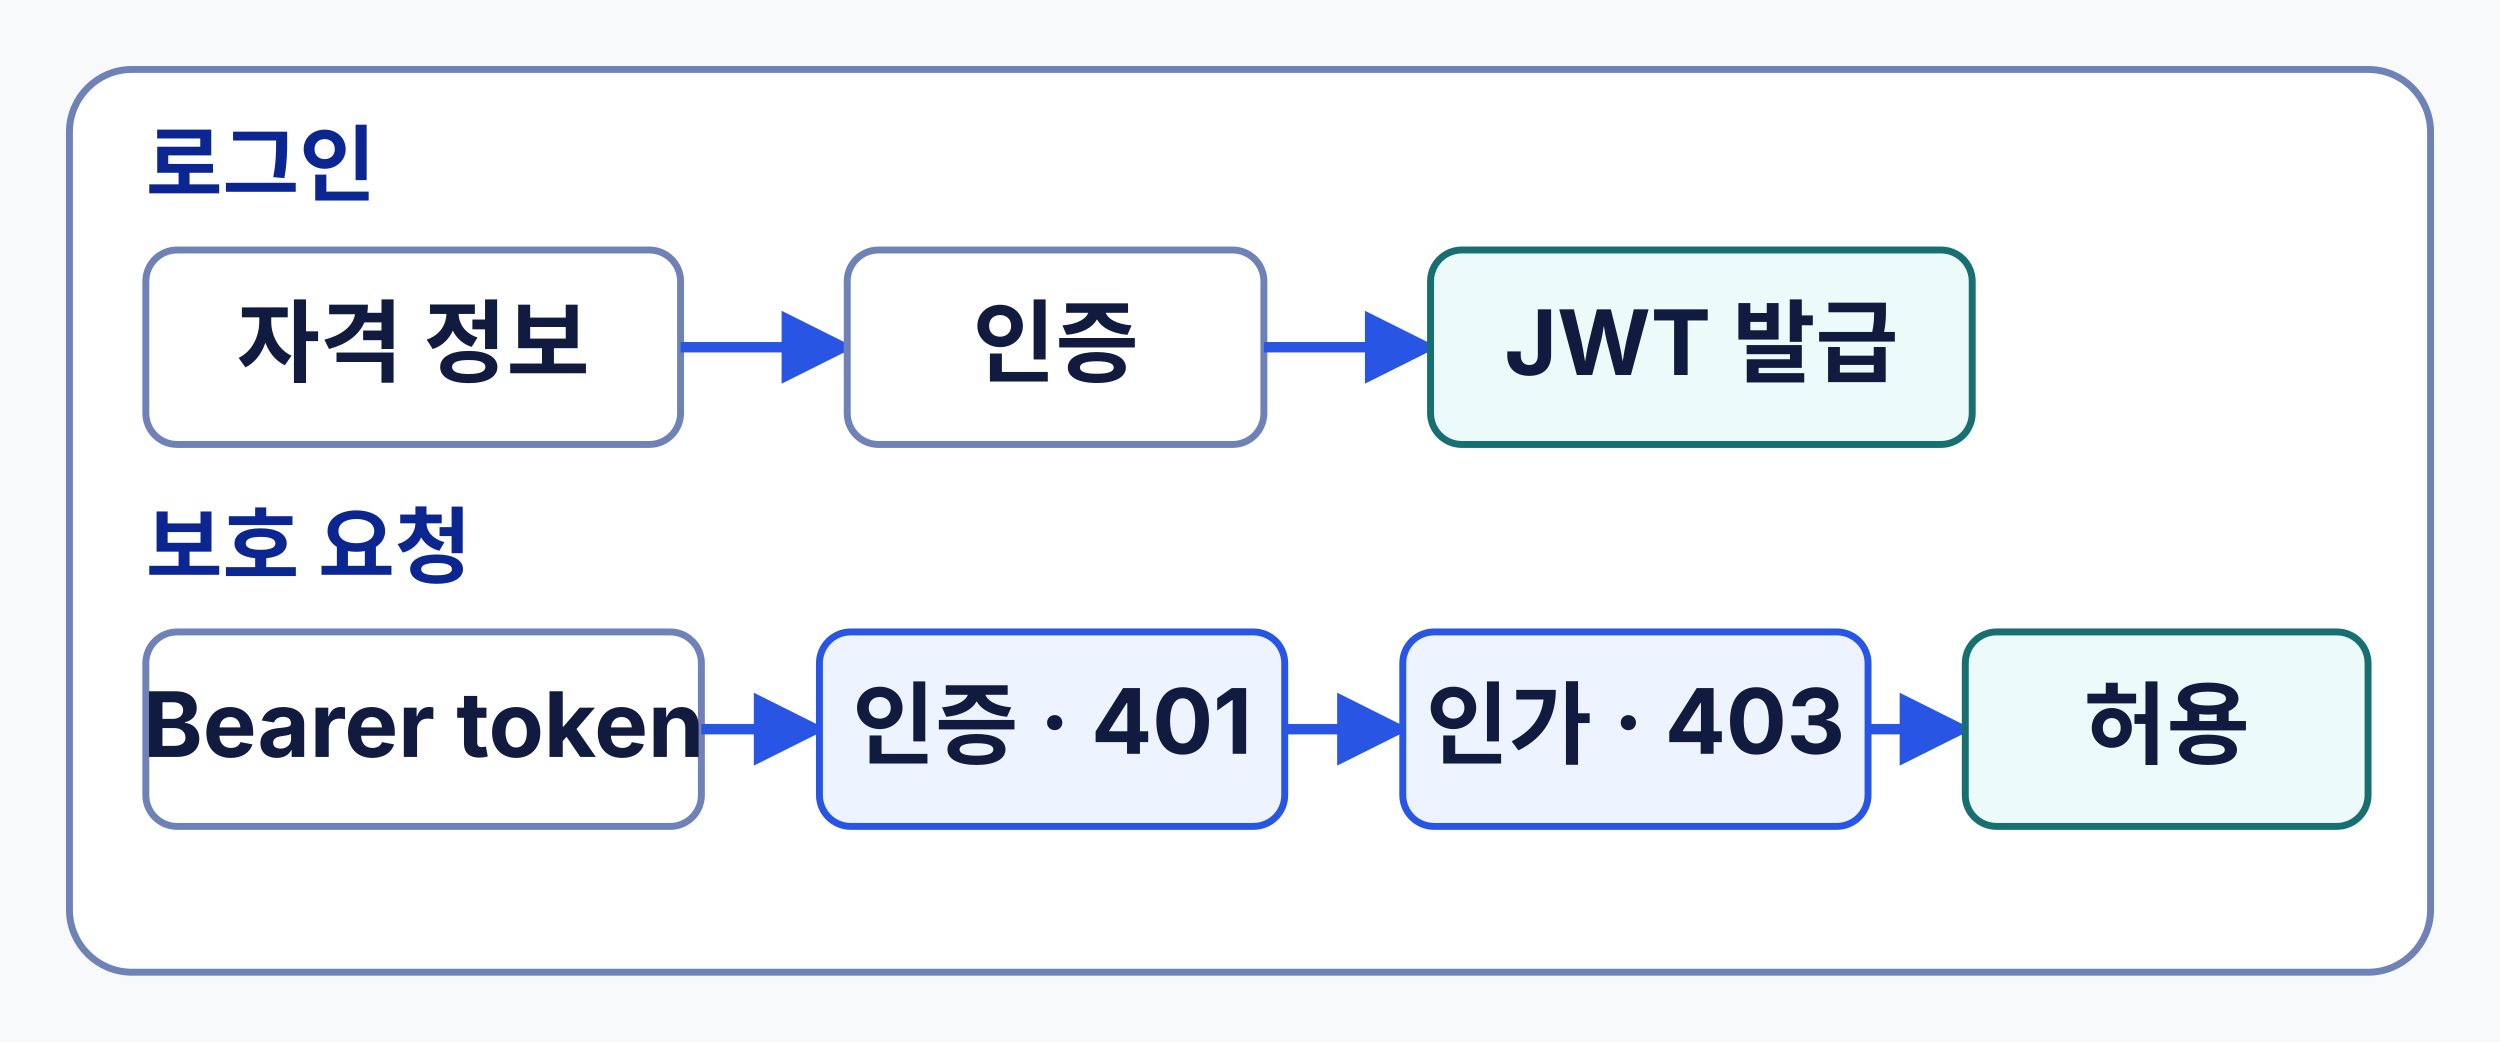
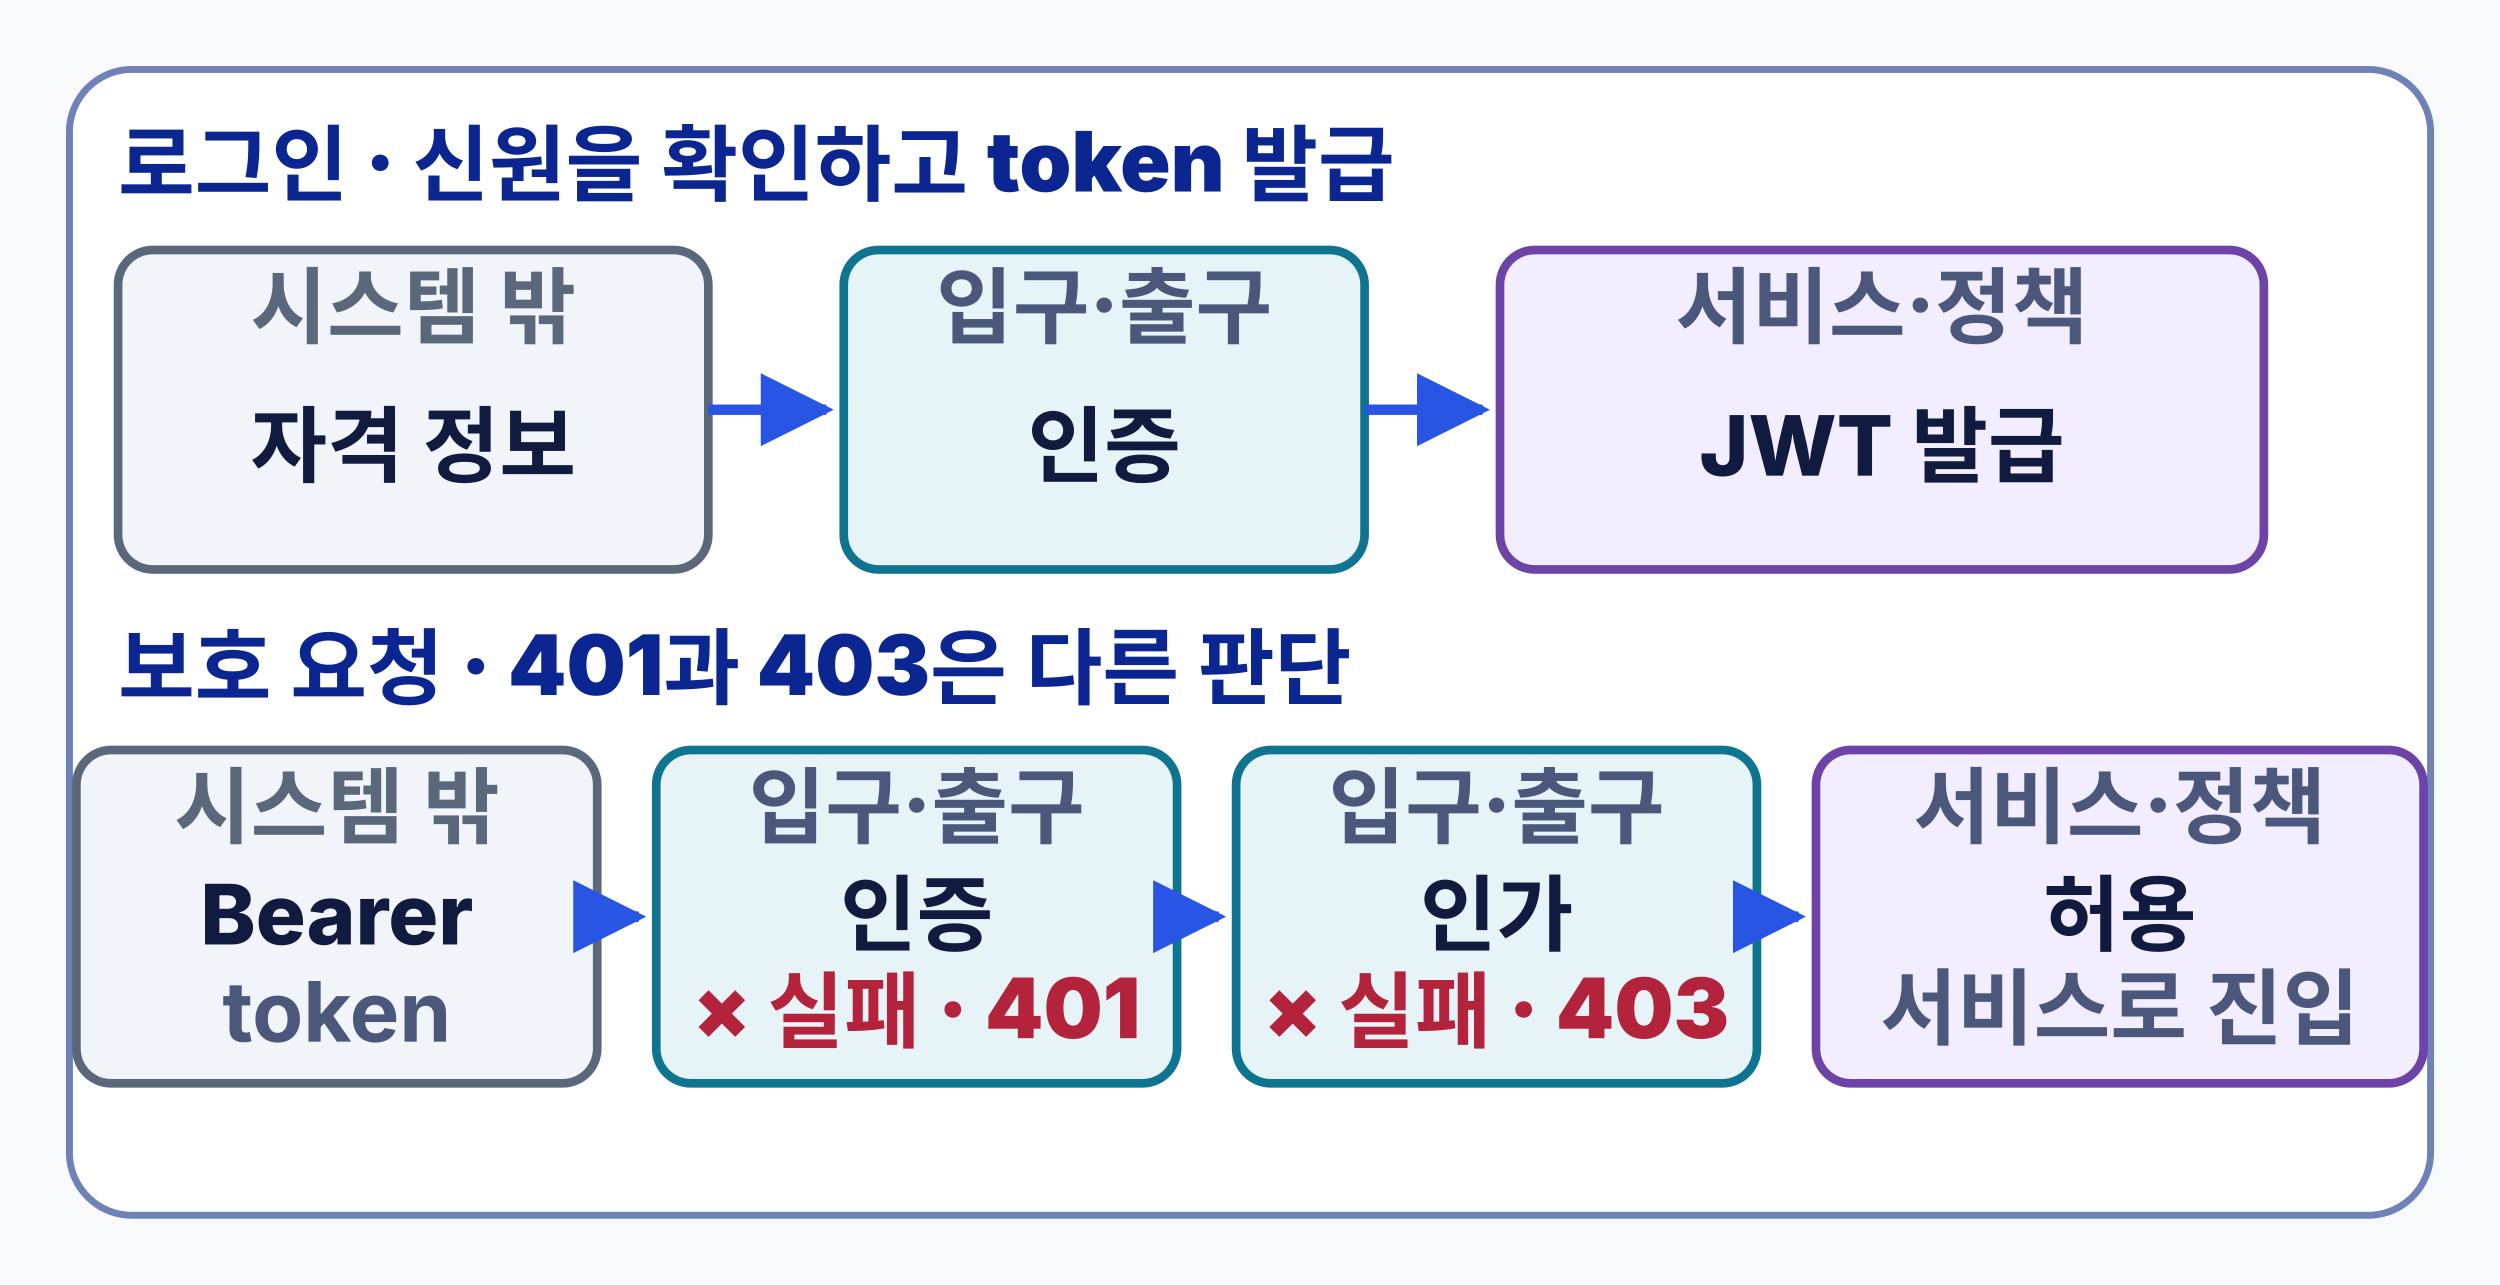
- <svg xmlns="http://www.w3.org/2000/svg" viewBox="0 0 720 300" role="img" aria-labelledby="seq04-title seq04-desc">
+ <svg xmlns="http://www.w3.org/2000/svg" viewBox="0 0 720 370" role="img" aria-labelledby="seq04-title seq04-desc">
  <defs>
    <marker id="arrow" viewBox="0 0 10 10" refX="9" refY="5" markerWidth="7" markerHeight="7" orient="auto-start-reverse">
      <path d="M0 0 10 5 0 10z" fill="#2955E4" />
    </marker>
-     <marker id="arrow-teal" viewBox="0 0 10 10" refX="9" refY="5" markerWidth="7" markerHeight="7" orient="auto-start-reverse">
-       <path d="M0 0 10 5 0 10z" fill="#176F72" />
-     </marker>
-     <style>.frame{fill:#fff;stroke:#6f82b8;stroke-width:2}.node{fill:#fff;stroke:#6f82b8;stroke-width:2}.soft{fill:#ecfbfa;stroke:#176f72;stroke-width:2}.warning{fill:#eef4ff;stroke:#2955e4;stroke-width:2}.boundary{fill:#eaf0fb;stroke:#6f82b8;stroke-width:2;stroke-dasharray:7 5}.boundary-strong{fill:#ecfbfa;stroke:#176f72;stroke-width:3}.arrow{fill:none;stroke:#2955e4;stroke-width:3;marker-end:url(#arrow)}.return{fill:none;stroke:#176f72;stroke-width:3;marker-end:url(#arrow-teal)}.stop{fill:none;stroke:#2955e4;stroke-width:2;stroke-dasharray:6 4}.divider{stroke:#c9d6f3;stroke-width:2}.title{fill:#111b3f;font:700 26px system-ui,-apple-system,sans-serif;text-anchor:middle}.copy{fill:#4b587c;font:600 24px system-ui,-apple-system,sans-serif;text-anchor:middle}.label{fill:#0c2691;font:800 24px system-ui,-apple-system,sans-serif}.teal{fill:#176f72}</style>
+     <style>
+       text{font-family:system-ui,-apple-system,BlinkMacSystemFont,sans-serif;fill:#111B3F}
+       .frame{fill:#FFFFFF;stroke:#6F82B8;stroke-width:2}
+       .node{stroke-width:2.5}
+       .layer-outside{fill:#F1F5F9;stroke:#5B677A}
+       .layer-interface{fill:#E6F4F7;stroke:#0E7490}
+       .layer-application{fill:#F2EDFF;stroke:#6D43A8}
+       .layer-resource{fill:#EAF5EE;stroke:#2C7352}
+       .layer-integration{fill:#FFF4D6;stroke:#926000}
+       .layer-runtime{fill:#EEF2F7;stroke:#52627A}
+       [data-layer="outside"] .layer{fill:#5B677A}
+       [data-layer="resource"] .layer{fill:#2C7352}
+       .flow{fill:none;stroke:#2955E4;stroke-width:3;marker-end:url(#arrow)}
+       .group{font-size:24px;font-weight:850;fill:#0C2691}
+       .layer{font-size:24px;font-weight:800;fill:#4B587C;text-anchor:middle}
+       .name{font-size:24px;font-weight:800;text-anchor:middle}
+       .danger{font-size:24px;font-weight:850;fill:#B4233C;text-anchor:middle}
+       .body{font-size:24px;font-weight:700;fill:#4B587C;text-anchor:middle}
+     </style>
  </defs>
-   <rect width="720" height="300" fill="#F8F9FB" />
-   <rect x="20" y="20" width="680" height="260" rx="18" class="frame" />
-   <text x="42" y="56" class="label">로그인</text>
-   <rect x="42" y="72" width="154" height="56" rx="9" class="node" />
-   <text x="119" y="108" class="title">자격 정보</text>
-   <path d="M196 100h48" class="arrow" />
-   <rect x="244" y="72" width="120" height="56" rx="9" class="node" />
-   <text x="304" y="108" class="title">인증</text>
-   <path d="M364 100h48" class="arrow" />
-   <rect x="412" y="72" width="156" height="56" rx="9" class="soft" />
-   <text x="490" y="108" class="title">JWT 발급</text>
-   <text x="42" y="166" class="label">보호 요청</text>
-   <rect x="42" y="182" width="160" height="56" rx="9" class="node" />
-   <text x="122" y="218" class="title">Bearer token</text>
-   <path d="M202 210h34" class="arrow" />
-   <rect x="236" y="182" width="134" height="56" rx="9" class="warning" />
-   <text x="303" y="218" class="title">인증 · 401</text>
-   <path d="M370 210h34" class="arrow" />
-   <rect x="404" y="182" width="134" height="56" rx="9" class="warning" />
-   <text x="471" y="218" class="title">인가 · 403</text>
-   <path d="M538 210h28" class="arrow" />
-   <rect x="566" y="182" width="116" height="56" rx="9" class="soft" />
-   <text x="624" y="218" class="title">허용</text>
+   <rect width="720" height="370" fill="#F8F9FB" />
+   <rect x="20" y="20" width="680" height="330" rx="18" class="frame" />
+   <text x="34" y="56" class="group">로그인 · 신원을 확인하고 token 발급</text>
+   <g data-layer="outside">
+     <rect x="34" y="72" width="170" height="92" rx="10" class="node layer-outside" />
+     <text x="119" y="97" class="layer">시스템 밖</text>
+     <text x="119" y="137" class="name">자격 정보</text>
+   </g>
+   <path d="M204 118h34" class="flow" />
+   <g data-layer="interface">
+     <rect x="243" y="72" width="150" height="92" rx="10" class="node layer-interface" />
+     <text x="318" y="97" class="layer">입구·출구</text>
+     <text x="318" y="137" class="name">인증</text>
+   </g>
+   <path d="M393 118h34" class="flow" />
+   <g data-layer="application">
+     <rect x="432" y="72" width="220" height="92" rx="10" class="node layer-application" />
+     <text x="542" y="97" class="layer">서비스·정책</text>
+     <text x="542" y="137" class="name">JWT 발급</text>
+   </g>
+   <text x="34" y="201" class="group">보호 요청 · 401과 403은 다른 판단</text>
+   <g data-layer="outside">
+     <rect x="22" y="216" width="150" height="96" rx="10" class="node layer-outside" />
+     <text x="97" y="241" class="layer">시스템 밖</text>
+     <text x="97" y="272" class="name">Bearer</text>
+     <text x="97" y="300" class="body">token</text>
+   </g>
+   <path d="M172 264h12" class="flow" />
+   <g data-layer="interface">
+     <rect x="189" y="216" width="150" height="96" rx="10" class="node layer-interface" />
+     <text x="264" y="241" class="layer">입구·출구</text>
+     <text x="264" y="272" class="name">인증</text>
+     <text x="264" y="299" class="danger">× 실패 · 401</text>
+   </g>
+   <path d="M339 264h12" class="flow" />
+   <g data-layer="interface">
+     <rect x="356" y="216" width="150" height="96" rx="10" class="node layer-interface" />
+     <text x="431" y="241" class="layer">입구·출구</text>
+     <text x="431" y="272" class="name">인가</text>
+     <text x="431" y="299" class="danger">× 실패 · 403</text>
+   </g>
+   <path d="M506 264h12" class="flow" />
+   <g data-layer="application">
+     <rect x="523" y="216" width="175" height="96" rx="10" class="node layer-application" />
+     <text x="610.5" y="241" class="layer">서비스·정책</text>
+     <text x="610.5" y="272" class="name">허용</text>
+     <text x="610.5" y="299" class="body">서비스로 진입</text>
+   </g>
</svg>
